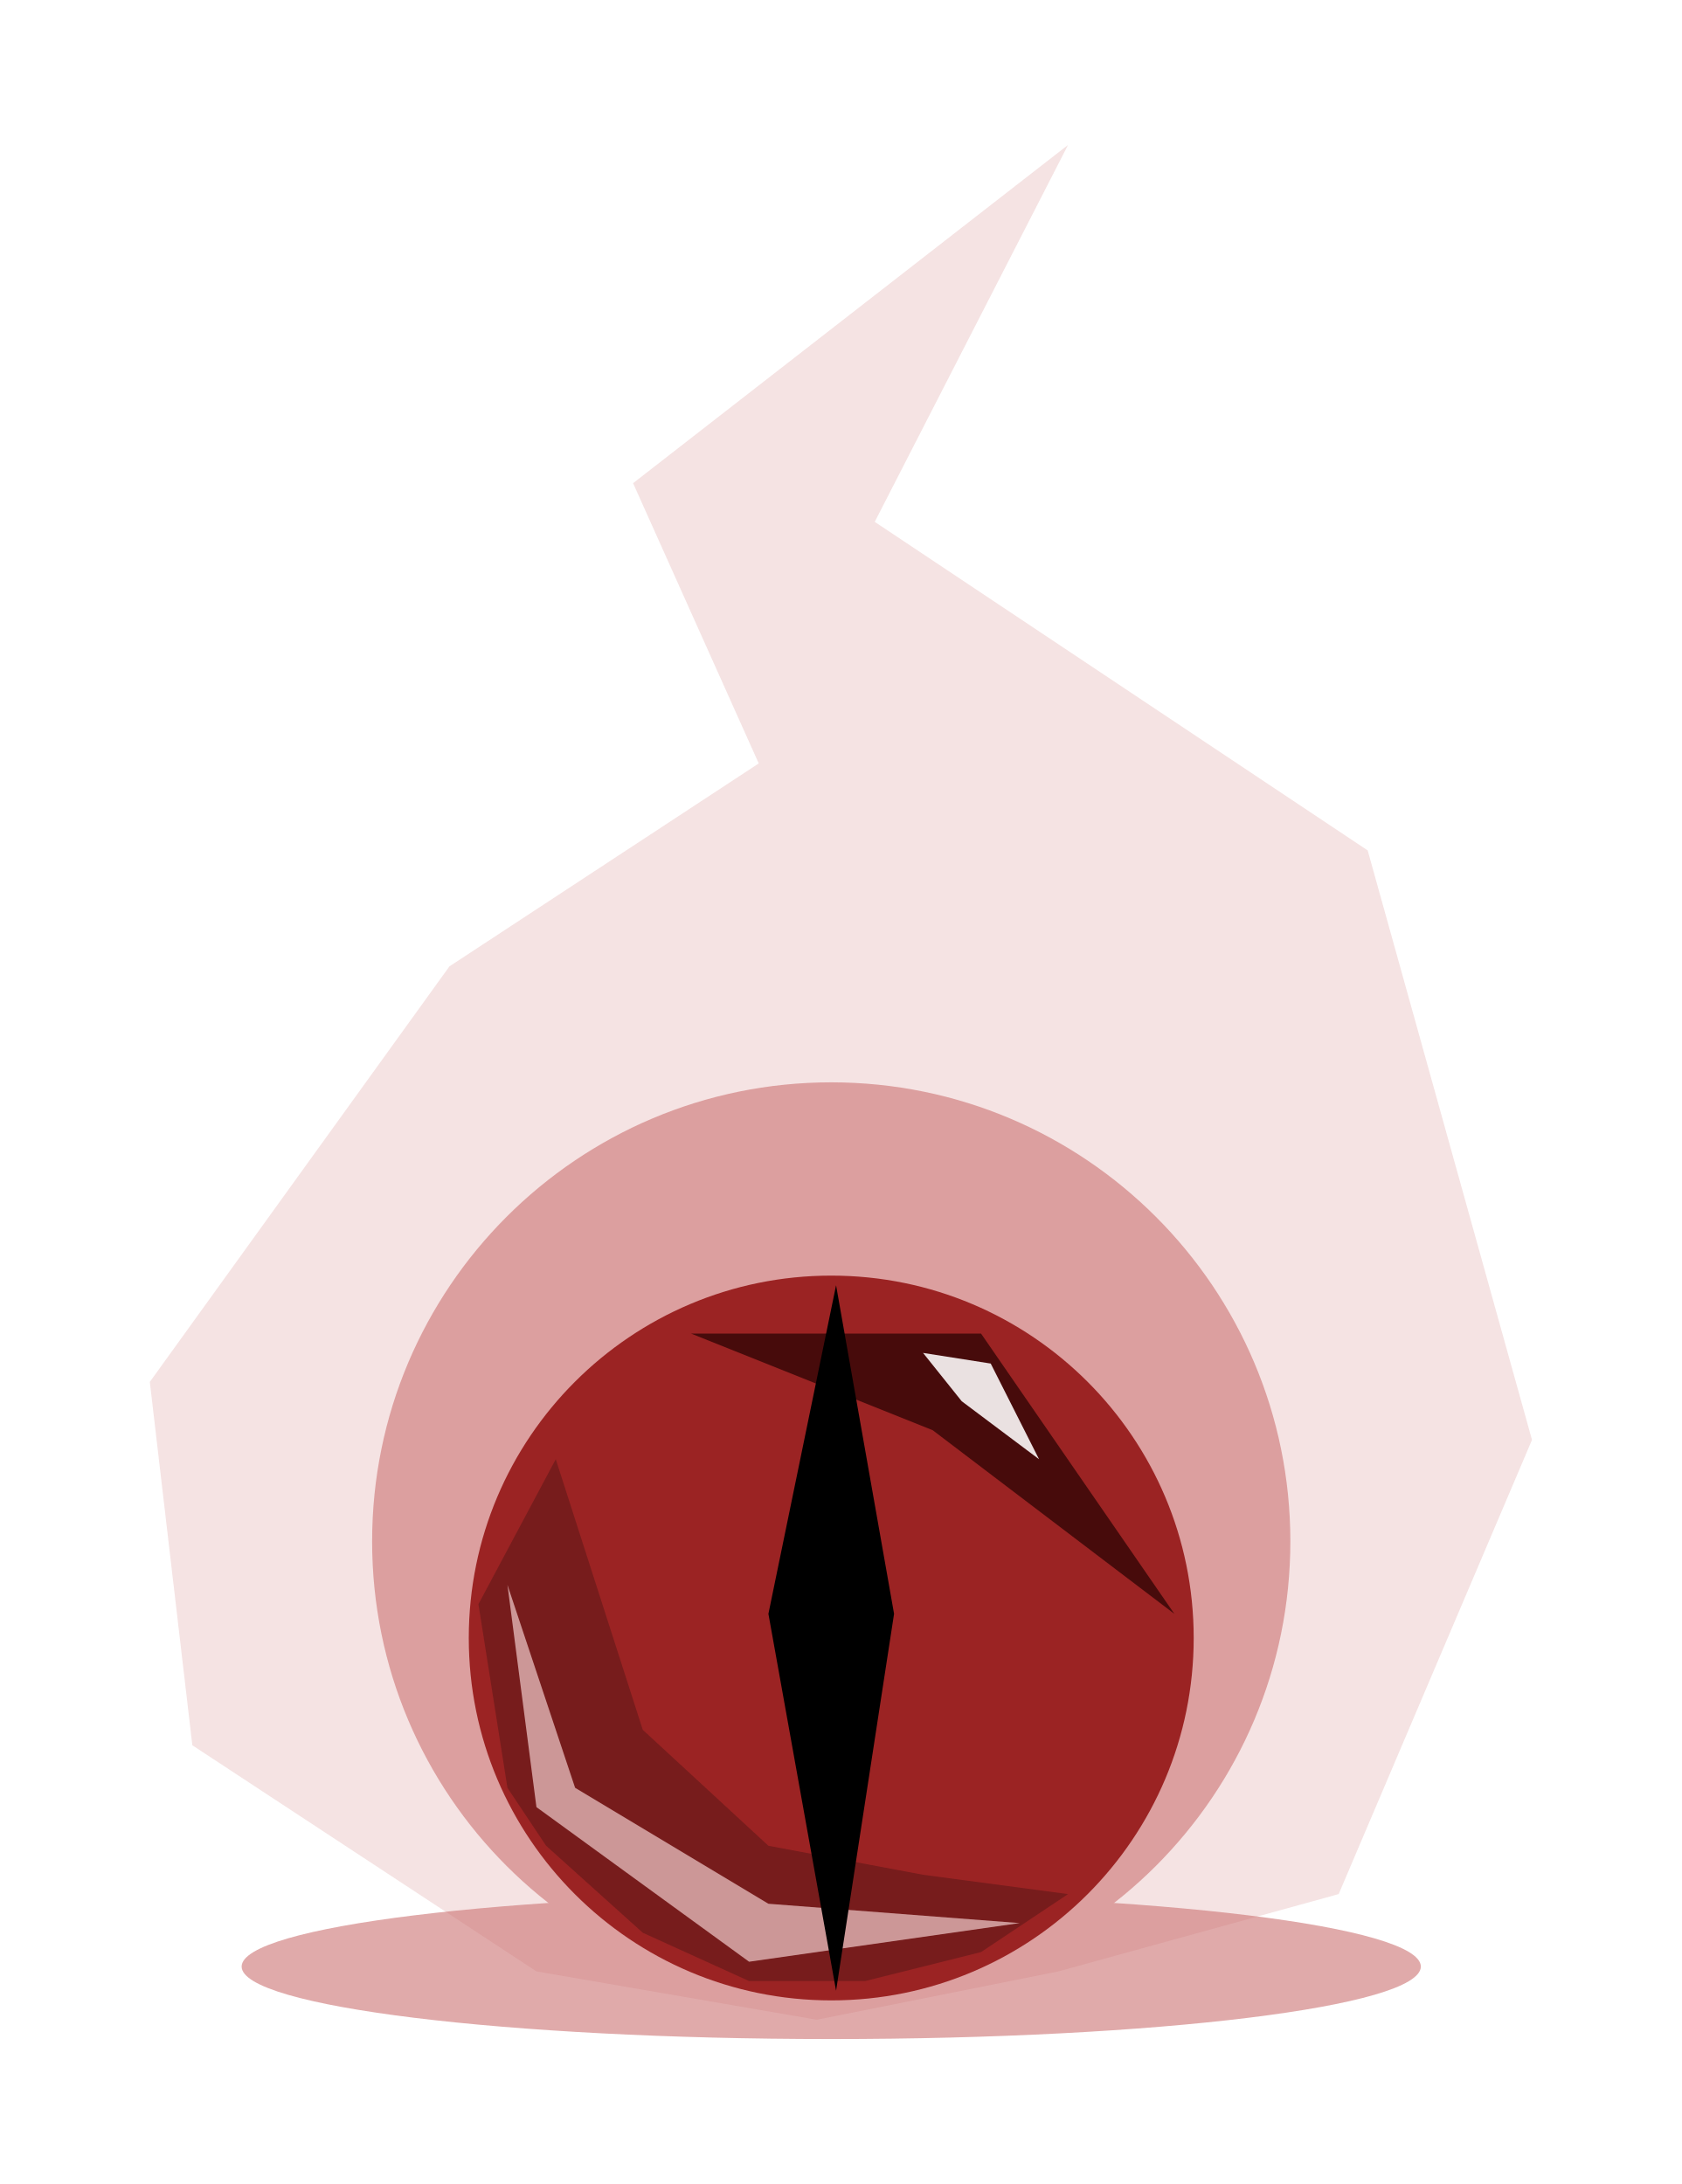
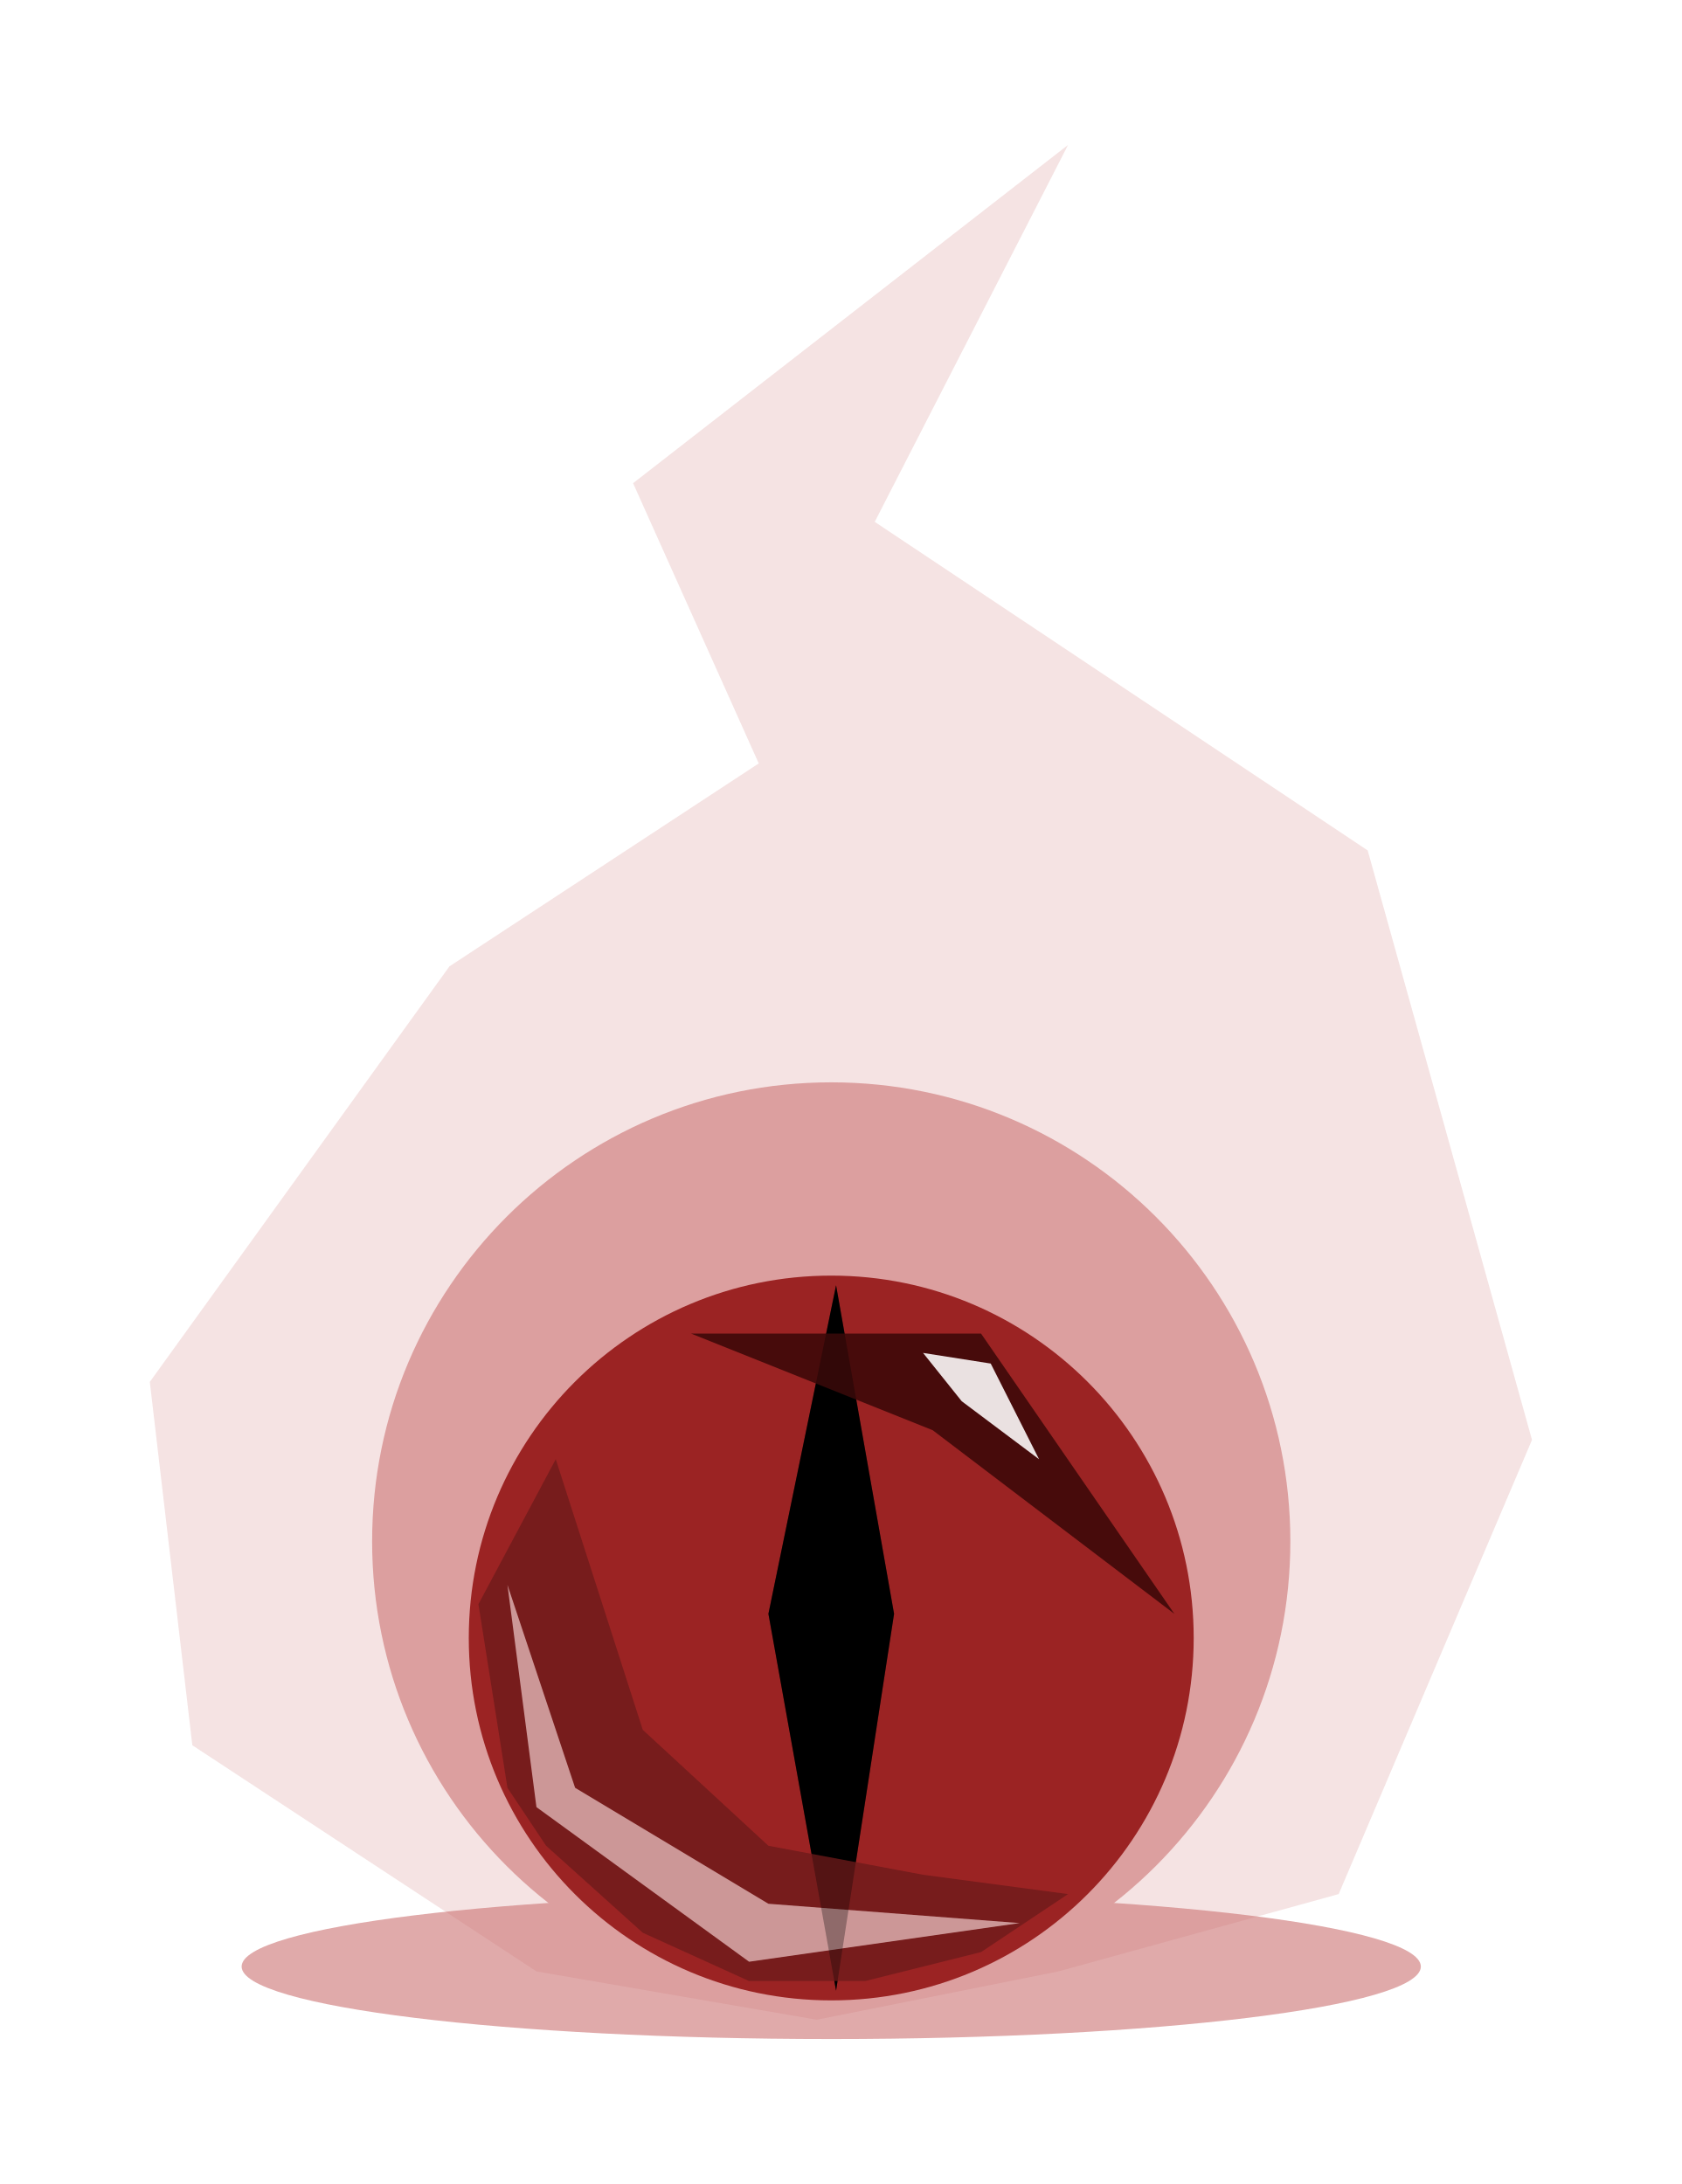
<svg xmlns="http://www.w3.org/2000/svg" version="1.1" id="Layer_1" x="0px" y="0px" viewBox="0 0 174 226" style="enable-background:new 0 0 174 226;" xml:space="preserve">
  <style type="text/css">
	.st0{opacity:0.2;fill:#CC7171;}
	.st1{opacity:0.6;}
	.st2{fill:#CC7171;}
	.st3{fill:#9B2323;}
	.st4{fill:#470B0B;}
	.st5{fill:#771C1C;}
	.st6{fill:#CC9797;}
	.st7{fill:#EAE1E1;}
+ 	.st8{opacity:0.3;}
</style>
  <g>
    <polygon class="st0" points="55.5,204 19.9,180.6 15.5,143 46.5,100 78.5,79 65.5,50 110.5,15 90.5,54 141.5,88 158.5,149    138.5,196 109.5,204 84.5,209  " />
    <g class="st1">
      <ellipse class="st2" cx="86" cy="203.5" rx="61" ry="7.5" />
      <circle class="st2" cx="86" cy="159.5" r="47.5" />
    </g>
    <circle class="st3" cx="86" cy="169.5" r="37.5" />
+     <polygon points="86.5,133 79.5,167 86.5,206 92.5,167  " />
    <polygon class="st4" points="71.5,138 101.5,138 121.5,167 96.5,148  " />
    <polygon class="st5" points="57.5,151 49.5,166 52.5,185 56.5,191 66.5,200 77.5,205 89.5,205 101.5,202 110.5,196 95.5,194    79.5,191 66.5,179  " />
    <polygon class="st6" points="52.5,164 55.5,187 77.5,203 105.5,199 79.5,197 59.5,185  " />
    <polygon class="st7" points="95.5,140 102.5,141.1 107.5,151 99.5,145  " />
-     <polygon points="86.5,133 79.5,167 86.5,206 92.5,167  " />
+     <polygon class="st8" points="86.5,133 79.5,167 86.5,206 92.5,167  " />
  </g>
</svg>
